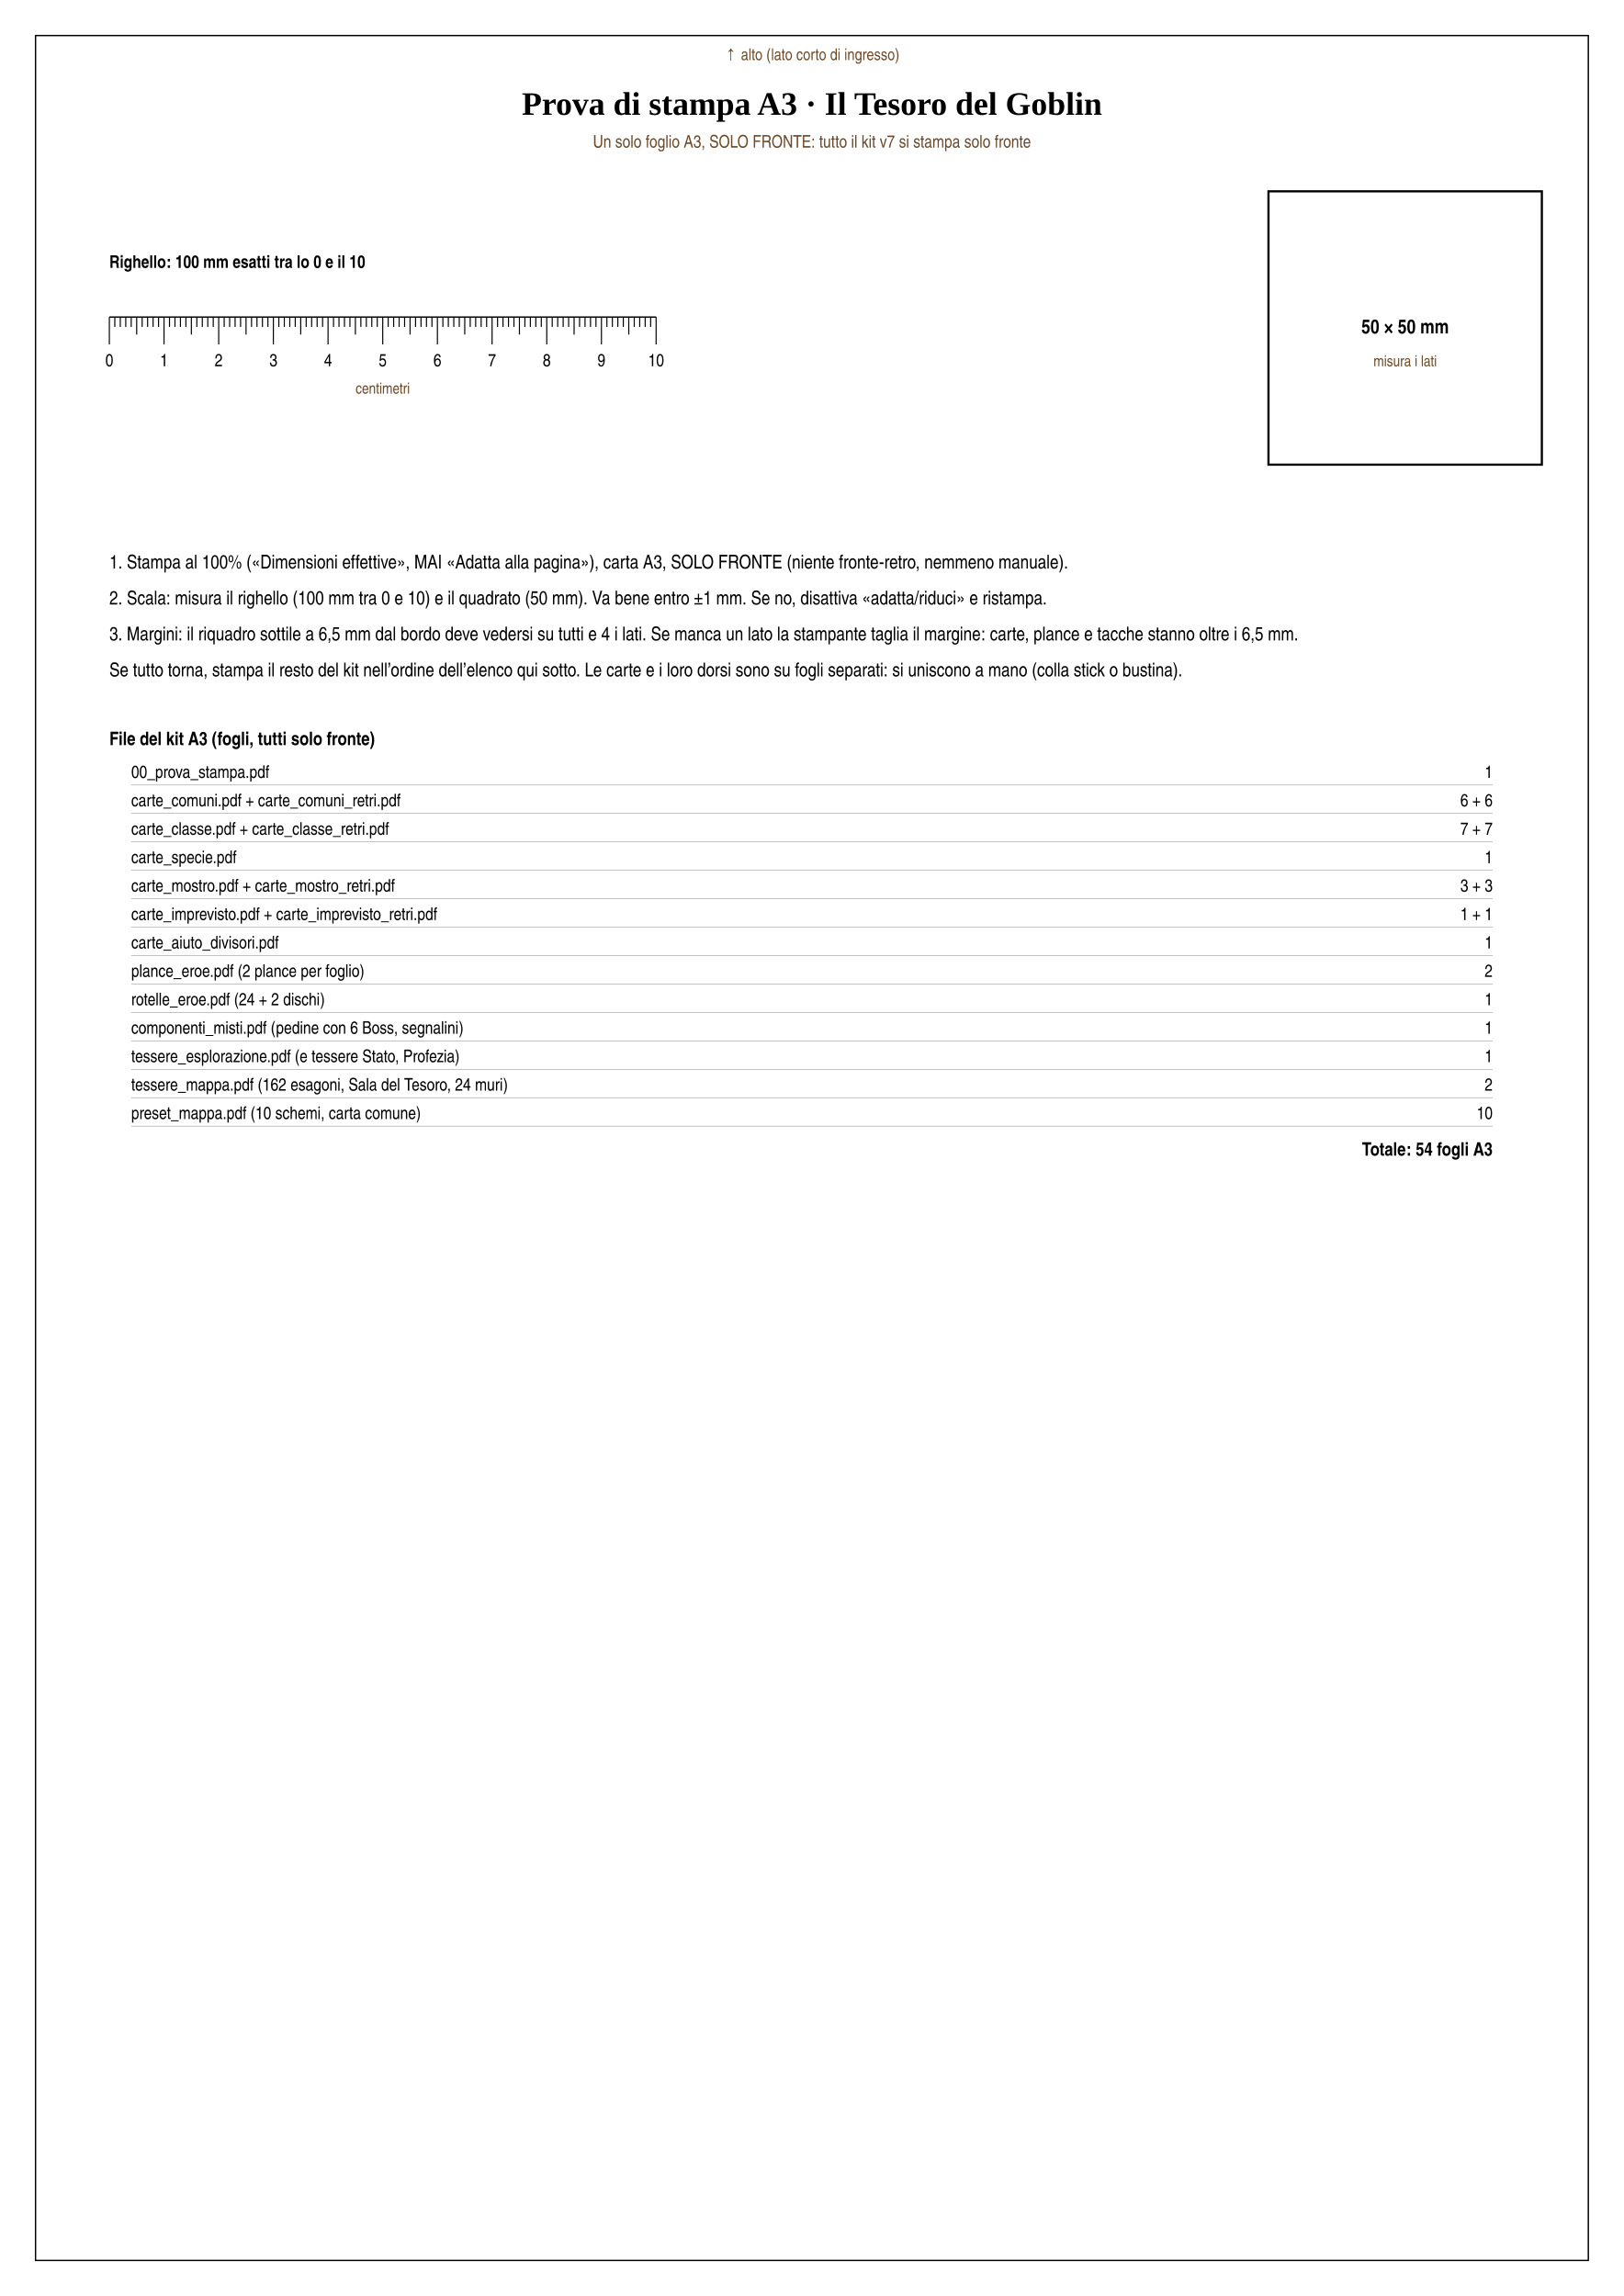
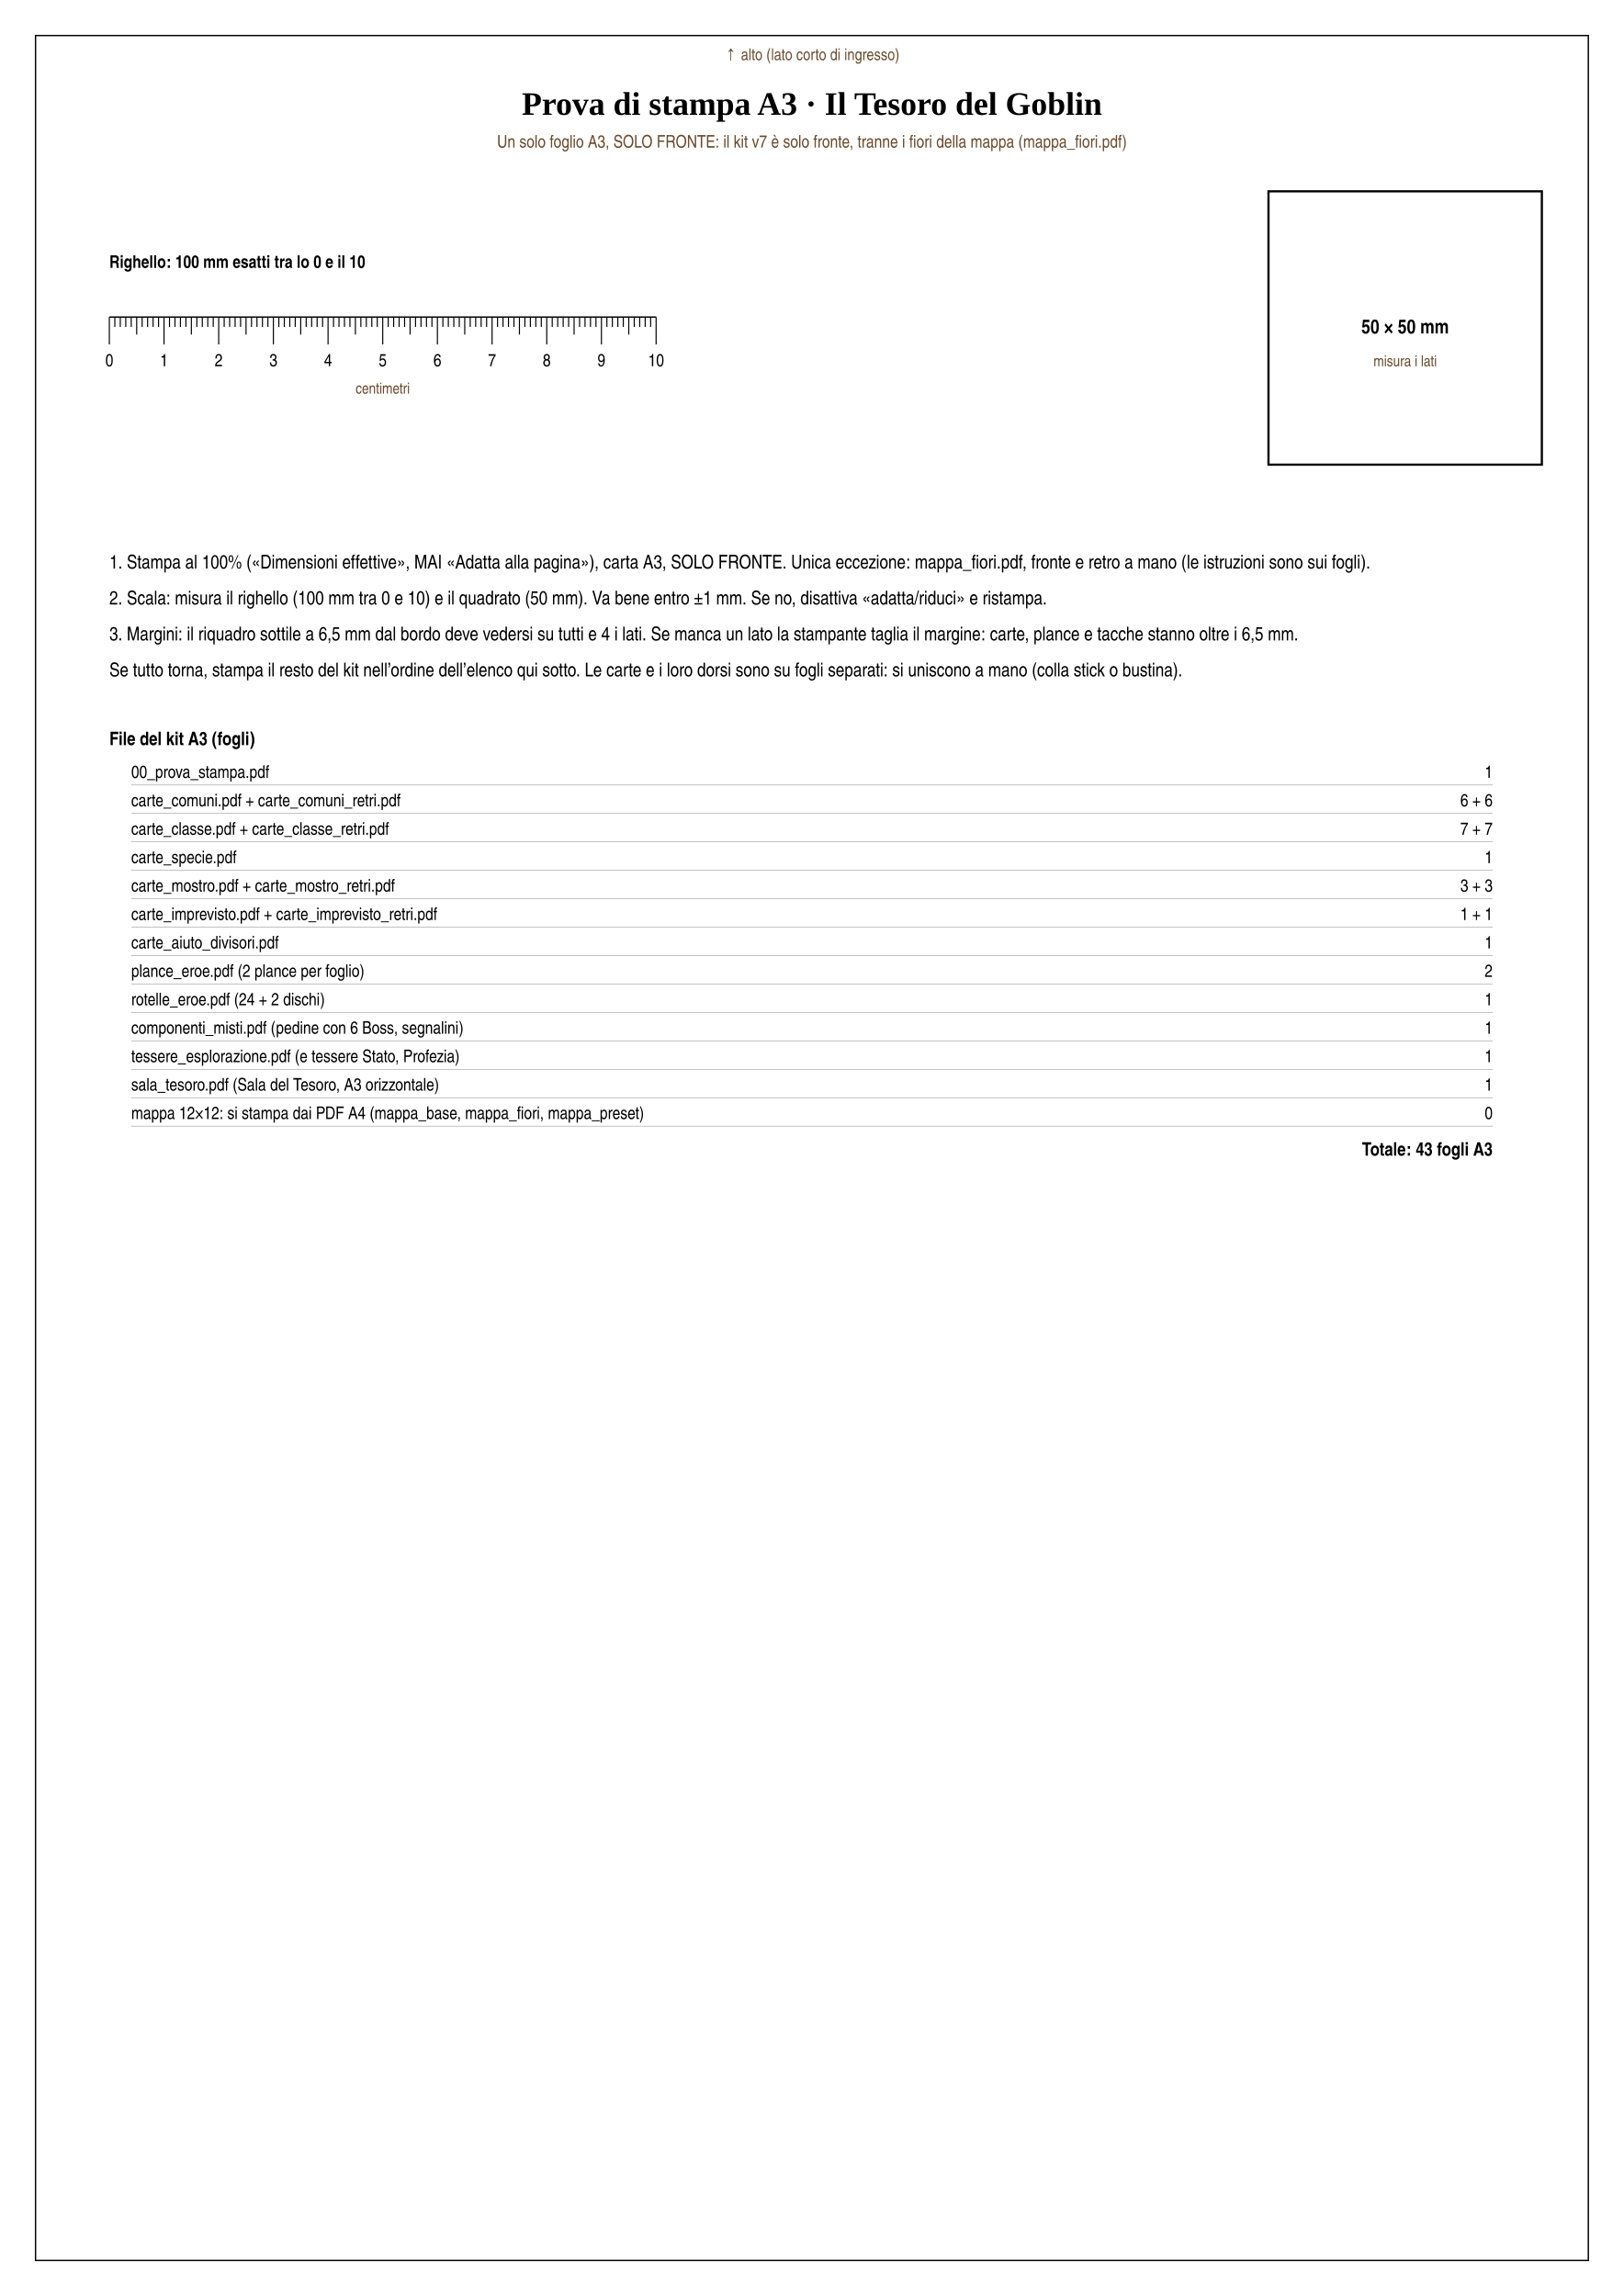
<svg xmlns="http://www.w3.org/2000/svg" width="297mm" height="420mm" viewBox="0 0 297 420" font-family="Liberation Sans Narrow">
  <rect x="6.5" y="6.5" width="284.0" height="407.0" fill="none" stroke="#000000" stroke-width="0.25" />
  <text x="148.50" y="11.00" font-family="Liberation Sans Narrow" font-size="3.00" fill="#6b4a2b" text-anchor="middle">↑ alto (lato corto di ingresso)</text>
  <text x="148.50" y="21.00" font-family="Liberation Serif" font-size="6.00" fill="#000000" text-anchor="middle" font-weight="bold">Prova di stampa A3 · Il Tesoro del Goblin</text>
-   <text x="148.50" y="27.00" font-family="Liberation Sans Narrow" font-size="3.20" fill="#6b4a2b" text-anchor="middle">Un solo foglio A3, SOLO FRONTE: tutto il kit v7 si stampa solo fronte</text>
+   <text x="148.50" y="27.00" font-family="Liberation Sans Narrow" font-size="3.20" fill="#6b4a2b" text-anchor="middle">Un solo foglio A3, SOLO FRONTE: il kit v7 è solo fronte, tranne i fiori della mappa (mappa_fiori.pdf)</text>
  <text x="20.00" y="49.00" font-family="Liberation Sans Narrow" font-size="3.20" fill="#000000" text-anchor="start" font-weight="bold">Righello: 100 mm esatti tra lo 0 e il 10</text>
  <line x1="20.00" y1="58.00" x2="120.00" y2="58.00" stroke="#000000" stroke-width="0.25" />
  <line x1="20.00" y1="58.00" x2="20.00" y2="63.00" stroke="#000000" stroke-width="0.2" />
  <text x="20.00" y="67.00" font-family="Liberation Sans Narrow" font-size="3.20" fill="#000000" text-anchor="middle">0</text>
  <line x1="21.00" y1="58.00" x2="21.00" y2="59.80" stroke="#000000" stroke-width="0.2" />
  <line x1="22.00" y1="58.00" x2="22.00" y2="59.80" stroke="#000000" stroke-width="0.2" />
  <line x1="23.00" y1="58.00" x2="23.00" y2="59.80" stroke="#000000" stroke-width="0.2" />
  <line x1="24.00" y1="58.00" x2="24.00" y2="59.80" stroke="#000000" stroke-width="0.2" />
  <line x1="25.00" y1="58.00" x2="25.00" y2="61.20" stroke="#000000" stroke-width="0.2" />
  <line x1="26.00" y1="58.00" x2="26.00" y2="59.80" stroke="#000000" stroke-width="0.2" />
  <line x1="27.00" y1="58.00" x2="27.00" y2="59.80" stroke="#000000" stroke-width="0.2" />
  <line x1="28.00" y1="58.00" x2="28.00" y2="59.80" stroke="#000000" stroke-width="0.2" />
  <line x1="29.00" y1="58.00" x2="29.00" y2="59.80" stroke="#000000" stroke-width="0.2" />
  <line x1="30.00" y1="58.00" x2="30.00" y2="63.00" stroke="#000000" stroke-width="0.2" />
  <text x="30.00" y="67.00" font-family="Liberation Sans Narrow" font-size="3.20" fill="#000000" text-anchor="middle">1</text>
  <line x1="31.00" y1="58.00" x2="31.00" y2="59.80" stroke="#000000" stroke-width="0.2" />
  <line x1="32.00" y1="58.00" x2="32.00" y2="59.80" stroke="#000000" stroke-width="0.2" />
  <line x1="33.00" y1="58.00" x2="33.00" y2="59.80" stroke="#000000" stroke-width="0.2" />
  <line x1="34.00" y1="58.00" x2="34.00" y2="59.80" stroke="#000000" stroke-width="0.2" />
  <line x1="35.00" y1="58.00" x2="35.00" y2="61.20" stroke="#000000" stroke-width="0.2" />
  <line x1="36.00" y1="58.00" x2="36.00" y2="59.80" stroke="#000000" stroke-width="0.2" />
  <line x1="37.00" y1="58.00" x2="37.00" y2="59.80" stroke="#000000" stroke-width="0.2" />
  <line x1="38.00" y1="58.00" x2="38.00" y2="59.80" stroke="#000000" stroke-width="0.2" />
  <line x1="39.00" y1="58.00" x2="39.00" y2="59.80" stroke="#000000" stroke-width="0.2" />
  <line x1="40.00" y1="58.00" x2="40.00" y2="63.00" stroke="#000000" stroke-width="0.2" />
  <text x="40.00" y="67.00" font-family="Liberation Sans Narrow" font-size="3.20" fill="#000000" text-anchor="middle">2</text>
  <line x1="41.00" y1="58.00" x2="41.00" y2="59.80" stroke="#000000" stroke-width="0.2" />
  <line x1="42.00" y1="58.00" x2="42.00" y2="59.80" stroke="#000000" stroke-width="0.2" />
  <line x1="43.00" y1="58.00" x2="43.00" y2="59.80" stroke="#000000" stroke-width="0.2" />
  <line x1="44.00" y1="58.00" x2="44.00" y2="59.80" stroke="#000000" stroke-width="0.2" />
  <line x1="45.00" y1="58.00" x2="45.00" y2="61.20" stroke="#000000" stroke-width="0.2" />
  <line x1="46.00" y1="58.00" x2="46.00" y2="59.80" stroke="#000000" stroke-width="0.2" />
  <line x1="47.00" y1="58.00" x2="47.00" y2="59.80" stroke="#000000" stroke-width="0.2" />
  <line x1="48.00" y1="58.00" x2="48.00" y2="59.80" stroke="#000000" stroke-width="0.2" />
  <line x1="49.00" y1="58.00" x2="49.00" y2="59.80" stroke="#000000" stroke-width="0.2" />
  <line x1="50.00" y1="58.00" x2="50.00" y2="63.00" stroke="#000000" stroke-width="0.2" />
  <text x="50.00" y="67.00" font-family="Liberation Sans Narrow" font-size="3.20" fill="#000000" text-anchor="middle">3</text>
  <line x1="51.00" y1="58.00" x2="51.00" y2="59.80" stroke="#000000" stroke-width="0.2" />
  <line x1="52.00" y1="58.00" x2="52.00" y2="59.80" stroke="#000000" stroke-width="0.2" />
  <line x1="53.00" y1="58.00" x2="53.00" y2="59.80" stroke="#000000" stroke-width="0.2" />
  <line x1="54.00" y1="58.00" x2="54.00" y2="59.80" stroke="#000000" stroke-width="0.2" />
  <line x1="55.00" y1="58.00" x2="55.00" y2="61.20" stroke="#000000" stroke-width="0.2" />
  <line x1="56.00" y1="58.00" x2="56.00" y2="59.80" stroke="#000000" stroke-width="0.2" />
  <line x1="57.00" y1="58.00" x2="57.00" y2="59.80" stroke="#000000" stroke-width="0.2" />
  <line x1="58.00" y1="58.00" x2="58.00" y2="59.80" stroke="#000000" stroke-width="0.2" />
  <line x1="59.00" y1="58.00" x2="59.00" y2="59.80" stroke="#000000" stroke-width="0.2" />
  <line x1="60.00" y1="58.00" x2="60.00" y2="63.00" stroke="#000000" stroke-width="0.2" />
  <text x="60.00" y="67.00" font-family="Liberation Sans Narrow" font-size="3.20" fill="#000000" text-anchor="middle">4</text>
  <line x1="61.00" y1="58.00" x2="61.00" y2="59.80" stroke="#000000" stroke-width="0.2" />
  <line x1="62.00" y1="58.00" x2="62.00" y2="59.80" stroke="#000000" stroke-width="0.2" />
  <line x1="63.00" y1="58.00" x2="63.00" y2="59.80" stroke="#000000" stroke-width="0.2" />
  <line x1="64.00" y1="58.00" x2="64.00" y2="59.80" stroke="#000000" stroke-width="0.2" />
  <line x1="65.00" y1="58.00" x2="65.00" y2="61.20" stroke="#000000" stroke-width="0.2" />
  <line x1="66.00" y1="58.00" x2="66.00" y2="59.80" stroke="#000000" stroke-width="0.2" />
  <line x1="67.00" y1="58.00" x2="67.00" y2="59.80" stroke="#000000" stroke-width="0.2" />
  <line x1="68.00" y1="58.00" x2="68.00" y2="59.80" stroke="#000000" stroke-width="0.2" />
  <line x1="69.00" y1="58.00" x2="69.00" y2="59.80" stroke="#000000" stroke-width="0.2" />
  <line x1="70.00" y1="58.00" x2="70.00" y2="63.00" stroke="#000000" stroke-width="0.2" />
  <text x="70.00" y="67.00" font-family="Liberation Sans Narrow" font-size="3.20" fill="#000000" text-anchor="middle">5</text>
  <line x1="71.00" y1="58.00" x2="71.00" y2="59.80" stroke="#000000" stroke-width="0.2" />
  <line x1="72.00" y1="58.00" x2="72.00" y2="59.80" stroke="#000000" stroke-width="0.2" />
  <line x1="73.00" y1="58.00" x2="73.00" y2="59.80" stroke="#000000" stroke-width="0.2" />
  <line x1="74.00" y1="58.00" x2="74.00" y2="59.80" stroke="#000000" stroke-width="0.2" />
  <line x1="75.00" y1="58.00" x2="75.00" y2="61.20" stroke="#000000" stroke-width="0.2" />
  <line x1="76.00" y1="58.00" x2="76.00" y2="59.80" stroke="#000000" stroke-width="0.2" />
  <line x1="77.00" y1="58.00" x2="77.00" y2="59.80" stroke="#000000" stroke-width="0.2" />
  <line x1="78.00" y1="58.00" x2="78.00" y2="59.80" stroke="#000000" stroke-width="0.2" />
  <line x1="79.00" y1="58.00" x2="79.00" y2="59.80" stroke="#000000" stroke-width="0.2" />
  <line x1="80.00" y1="58.00" x2="80.00" y2="63.00" stroke="#000000" stroke-width="0.2" />
  <text x="80.00" y="67.00" font-family="Liberation Sans Narrow" font-size="3.20" fill="#000000" text-anchor="middle">6</text>
  <line x1="81.00" y1="58.00" x2="81.00" y2="59.80" stroke="#000000" stroke-width="0.2" />
  <line x1="82.00" y1="58.00" x2="82.00" y2="59.80" stroke="#000000" stroke-width="0.2" />
  <line x1="83.00" y1="58.00" x2="83.00" y2="59.80" stroke="#000000" stroke-width="0.2" />
  <line x1="84.00" y1="58.00" x2="84.00" y2="59.80" stroke="#000000" stroke-width="0.2" />
  <line x1="85.00" y1="58.00" x2="85.00" y2="61.20" stroke="#000000" stroke-width="0.2" />
  <line x1="86.00" y1="58.00" x2="86.00" y2="59.80" stroke="#000000" stroke-width="0.2" />
  <line x1="87.00" y1="58.00" x2="87.00" y2="59.80" stroke="#000000" stroke-width="0.2" />
  <line x1="88.00" y1="58.00" x2="88.00" y2="59.80" stroke="#000000" stroke-width="0.2" />
  <line x1="89.00" y1="58.00" x2="89.00" y2="59.80" stroke="#000000" stroke-width="0.2" />
  <line x1="90.00" y1="58.00" x2="90.00" y2="63.00" stroke="#000000" stroke-width="0.2" />
  <text x="90.00" y="67.00" font-family="Liberation Sans Narrow" font-size="3.20" fill="#000000" text-anchor="middle">7</text>
  <line x1="91.00" y1="58.00" x2="91.00" y2="59.80" stroke="#000000" stroke-width="0.2" />
  <line x1="92.00" y1="58.00" x2="92.00" y2="59.80" stroke="#000000" stroke-width="0.2" />
  <line x1="93.00" y1="58.00" x2="93.00" y2="59.80" stroke="#000000" stroke-width="0.2" />
  <line x1="94.00" y1="58.00" x2="94.00" y2="59.80" stroke="#000000" stroke-width="0.2" />
  <line x1="95.00" y1="58.00" x2="95.00" y2="61.20" stroke="#000000" stroke-width="0.2" />
  <line x1="96.00" y1="58.00" x2="96.00" y2="59.80" stroke="#000000" stroke-width="0.2" />
  <line x1="97.00" y1="58.00" x2="97.00" y2="59.80" stroke="#000000" stroke-width="0.2" />
  <line x1="98.00" y1="58.00" x2="98.00" y2="59.80" stroke="#000000" stroke-width="0.2" />
  <line x1="99.00" y1="58.00" x2="99.00" y2="59.80" stroke="#000000" stroke-width="0.2" />
  <line x1="100.00" y1="58.00" x2="100.00" y2="63.00" stroke="#000000" stroke-width="0.2" />
  <text x="100.00" y="67.00" font-family="Liberation Sans Narrow" font-size="3.20" fill="#000000" text-anchor="middle">8</text>
  <line x1="101.00" y1="58.00" x2="101.00" y2="59.80" stroke="#000000" stroke-width="0.2" />
  <line x1="102.00" y1="58.00" x2="102.00" y2="59.80" stroke="#000000" stroke-width="0.2" />
  <line x1="103.00" y1="58.00" x2="103.00" y2="59.80" stroke="#000000" stroke-width="0.2" />
  <line x1="104.00" y1="58.00" x2="104.00" y2="59.80" stroke="#000000" stroke-width="0.2" />
  <line x1="105.00" y1="58.00" x2="105.00" y2="61.20" stroke="#000000" stroke-width="0.2" />
  <line x1="106.00" y1="58.00" x2="106.00" y2="59.80" stroke="#000000" stroke-width="0.2" />
  <line x1="107.00" y1="58.00" x2="107.00" y2="59.80" stroke="#000000" stroke-width="0.2" />
  <line x1="108.00" y1="58.00" x2="108.00" y2="59.80" stroke="#000000" stroke-width="0.2" />
  <line x1="109.00" y1="58.00" x2="109.00" y2="59.80" stroke="#000000" stroke-width="0.2" />
  <line x1="110.00" y1="58.00" x2="110.00" y2="63.00" stroke="#000000" stroke-width="0.2" />
  <text x="110.00" y="67.00" font-family="Liberation Sans Narrow" font-size="3.20" fill="#000000" text-anchor="middle">9</text>
  <line x1="111.00" y1="58.00" x2="111.00" y2="59.80" stroke="#000000" stroke-width="0.2" />
  <line x1="112.00" y1="58.00" x2="112.00" y2="59.80" stroke="#000000" stroke-width="0.2" />
  <line x1="113.00" y1="58.00" x2="113.00" y2="59.80" stroke="#000000" stroke-width="0.2" />
  <line x1="114.00" y1="58.00" x2="114.00" y2="59.80" stroke="#000000" stroke-width="0.2" />
  <line x1="115.00" y1="58.00" x2="115.00" y2="61.20" stroke="#000000" stroke-width="0.2" />
  <line x1="116.00" y1="58.00" x2="116.00" y2="59.80" stroke="#000000" stroke-width="0.2" />
  <line x1="117.00" y1="58.00" x2="117.00" y2="59.80" stroke="#000000" stroke-width="0.2" />
  <line x1="118.00" y1="58.00" x2="118.00" y2="59.80" stroke="#000000" stroke-width="0.2" />
  <line x1="119.00" y1="58.00" x2="119.00" y2="59.80" stroke="#000000" stroke-width="0.2" />
  <line x1="120.00" y1="58.00" x2="120.00" y2="63.00" stroke="#000000" stroke-width="0.2" />
  <text x="120.00" y="67.00" font-family="Liberation Sans Narrow" font-size="3.20" fill="#000000" text-anchor="middle">10</text>
  <text x="70.00" y="72.00" font-family="Liberation Sans Narrow" font-size="2.80" fill="#6b4a2b" text-anchor="middle">centimetri</text>
  <rect x="232" y="35" width="50" height="50" fill="none" stroke="#000000" stroke-width="0.4" />
  <text x="257.00" y="61.00" font-family="Liberation Sans Narrow" font-size="3.60" fill="#000000" text-anchor="middle" font-weight="bold">50 × 50 mm</text>
  <text x="257.00" y="67.00" font-family="Liberation Sans Narrow" font-size="2.80" fill="#6b4a2b" text-anchor="middle">misura i lati</text>
-   <text x="20.00" y="104.00" font-family="Liberation Sans Narrow" font-size="3.50" fill="#000000" text-anchor="start">1. Stampa al 100% («Dimensioni effettive», MAI «Adatta alla pagina»), carta A3, SOLO FRONTE (niente fronte-retro, nemmeno manuale).</text>
+   <text x="20.00" y="104.00" font-family="Liberation Sans Narrow" font-size="3.50" fill="#000000" text-anchor="start">1. Stampa al 100% («Dimensioni effettive», MAI «Adatta alla pagina»), carta A3, SOLO FRONTE. Unica eccezione: mappa_fiori.pdf, fronte e retro a mano (le istruzioni sono sui fogli).</text>
  <text x="20.00" y="110.58" font-family="Liberation Sans Narrow" font-size="3.50" fill="#000000" text-anchor="start">2. Scala: misura il righello (100 mm tra 0 e 10) e il quadrato (50 mm). Va bene entro ±1 mm. Se no, disattiva «adatta/riduci» e ristampa.</text>
  <text x="20.00" y="117.15" font-family="Liberation Sans Narrow" font-size="3.50" fill="#000000" text-anchor="start">3. Margini: il riquadro sottile a 6,5 mm dal bordo deve vedersi su tutti e 4 i lati. Se manca un lato la stampante taglia il margine: carte, plance e tacche stanno oltre i 6,5 mm.</text>
  <text x="20.00" y="123.73" font-family="Liberation Sans Narrow" font-size="3.50" fill="#000000" text-anchor="start">Se tutto torna, stampa il resto del kit nell’ordine dell’elenco qui sotto. Le carte e i loro dorsi sono su fogli separati: si uniscono a mano (colla stick o bustina).</text>
-   <text x="20.00" y="136.30" font-family="Liberation Sans Narrow" font-size="3.40" fill="#000000" text-anchor="start" font-weight="bold">File del kit A3 (fogli, tutti solo fronte)</text>
+   <text x="20.00" y="136.30" font-family="Liberation Sans Narrow" font-size="3.40" fill="#000000" text-anchor="start" font-weight="bold">File del kit A3 (fogli)</text>
  <text x="24.00" y="142.30" font-family="Liberation Sans Narrow" font-size="3.20" fill="#000000" text-anchor="start">00_prova_stampa.pdf</text>
  <text x="273.00" y="142.30" font-family="Liberation Sans Narrow" font-size="3.20" fill="#000000" text-anchor="end">1</text>
  <line x1="24.00" y1="143.60" x2="273.00" y2="143.60" stroke="#999999" stroke-width="0.1" />
  <text x="24.00" y="147.50" font-family="Liberation Sans Narrow" font-size="3.20" fill="#000000" text-anchor="start">carte_comuni.pdf + carte_comuni_retri.pdf</text>
  <text x="273.00" y="147.50" font-family="Liberation Sans Narrow" font-size="3.20" fill="#000000" text-anchor="end">6 + 6</text>
  <line x1="24.00" y1="148.80" x2="273.00" y2="148.80" stroke="#999999" stroke-width="0.1" />
  <text x="24.00" y="152.70" font-family="Liberation Sans Narrow" font-size="3.20" fill="#000000" text-anchor="start">carte_classe.pdf + carte_classe_retri.pdf</text>
  <text x="273.00" y="152.70" font-family="Liberation Sans Narrow" font-size="3.20" fill="#000000" text-anchor="end">7 + 7</text>
  <line x1="24.00" y1="154.00" x2="273.00" y2="154.00" stroke="#999999" stroke-width="0.1" />
  <text x="24.00" y="157.90" font-family="Liberation Sans Narrow" font-size="3.20" fill="#000000" text-anchor="start">carte_specie.pdf</text>
  <text x="273.00" y="157.90" font-family="Liberation Sans Narrow" font-size="3.20" fill="#000000" text-anchor="end">1</text>
  <line x1="24.00" y1="159.20" x2="273.00" y2="159.20" stroke="#999999" stroke-width="0.1" />
  <text x="24.00" y="163.10" font-family="Liberation Sans Narrow" font-size="3.20" fill="#000000" text-anchor="start">carte_mostro.pdf + carte_mostro_retri.pdf</text>
  <text x="273.00" y="163.10" font-family="Liberation Sans Narrow" font-size="3.20" fill="#000000" text-anchor="end">3 + 3</text>
  <line x1="24.00" y1="164.40" x2="273.00" y2="164.40" stroke="#999999" stroke-width="0.1" />
  <text x="24.00" y="168.30" font-family="Liberation Sans Narrow" font-size="3.20" fill="#000000" text-anchor="start">carte_imprevisto.pdf + carte_imprevisto_retri.pdf</text>
  <text x="273.00" y="168.30" font-family="Liberation Sans Narrow" font-size="3.20" fill="#000000" text-anchor="end">1 + 1</text>
  <line x1="24.00" y1="169.60" x2="273.00" y2="169.60" stroke="#999999" stroke-width="0.1" />
  <text x="24.00" y="173.50" font-family="Liberation Sans Narrow" font-size="3.20" fill="#000000" text-anchor="start">carte_aiuto_divisori.pdf</text>
  <text x="273.00" y="173.50" font-family="Liberation Sans Narrow" font-size="3.20" fill="#000000" text-anchor="end">1</text>
  <line x1="24.00" y1="174.80" x2="273.00" y2="174.80" stroke="#999999" stroke-width="0.1" />
  <text x="24.00" y="178.70" font-family="Liberation Sans Narrow" font-size="3.20" fill="#000000" text-anchor="start">plance_eroe.pdf (2 plance per foglio)</text>
  <text x="273.00" y="178.70" font-family="Liberation Sans Narrow" font-size="3.20" fill="#000000" text-anchor="end">2</text>
  <line x1="24.00" y1="180.00" x2="273.00" y2="180.00" stroke="#999999" stroke-width="0.1" />
  <text x="24.00" y="183.90" font-family="Liberation Sans Narrow" font-size="3.20" fill="#000000" text-anchor="start">rotelle_eroe.pdf (24 + 2 dischi)</text>
  <text x="273.00" y="183.90" font-family="Liberation Sans Narrow" font-size="3.20" fill="#000000" text-anchor="end">1</text>
  <line x1="24.00" y1="185.20" x2="273.00" y2="185.20" stroke="#999999" stroke-width="0.1" />
  <text x="24.00" y="189.10" font-family="Liberation Sans Narrow" font-size="3.20" fill="#000000" text-anchor="start">componenti_misti.pdf (pedine con 6 Boss, segnalini)</text>
  <text x="273.00" y="189.10" font-family="Liberation Sans Narrow" font-size="3.20" fill="#000000" text-anchor="end">1</text>
  <line x1="24.00" y1="190.40" x2="273.00" y2="190.40" stroke="#999999" stroke-width="0.1" />
  <text x="24.00" y="194.30" font-family="Liberation Sans Narrow" font-size="3.20" fill="#000000" text-anchor="start">tessere_esplorazione.pdf (e tessere Stato, Profezia)</text>
  <text x="273.00" y="194.30" font-family="Liberation Sans Narrow" font-size="3.20" fill="#000000" text-anchor="end">1</text>
  <line x1="24.00" y1="195.60" x2="273.00" y2="195.60" stroke="#999999" stroke-width="0.1" />
-   <text x="24.00" y="199.50" font-family="Liberation Sans Narrow" font-size="3.20" fill="#000000" text-anchor="start">tessere_mappa.pdf (162 esagoni, Sala del Tesoro, 24 muri)</text>
-   <text x="273.00" y="199.50" font-family="Liberation Sans Narrow" font-size="3.20" fill="#000000" text-anchor="end">2</text>
+   <text x="24.00" y="199.50" font-family="Liberation Sans Narrow" font-size="3.20" fill="#000000" text-anchor="start">sala_tesoro.pdf (Sala del Tesoro, A3 orizzontale)</text>
+   <text x="273.00" y="199.50" font-family="Liberation Sans Narrow" font-size="3.20" fill="#000000" text-anchor="end">1</text>
  <line x1="24.00" y1="200.80" x2="273.00" y2="200.80" stroke="#999999" stroke-width="0.1" />
-   <text x="24.00" y="204.70" font-family="Liberation Sans Narrow" font-size="3.20" fill="#000000" text-anchor="start">preset_mappa.pdf (10 schemi, carta comune)</text>
-   <text x="273.00" y="204.70" font-family="Liberation Sans Narrow" font-size="3.20" fill="#000000" text-anchor="end">10</text>
+   <text x="24.00" y="204.70" font-family="Liberation Sans Narrow" font-size="3.20" fill="#000000" text-anchor="start">mappa 12×12: si stampa dai PDF A4 (mappa_base, mappa_fiori, mappa_preset)</text>
+   <text x="273.00" y="204.70" font-family="Liberation Sans Narrow" font-size="3.20" fill="#000000" text-anchor="end">0</text>
  <line x1="24.00" y1="206.00" x2="273.00" y2="206.00" stroke="#999999" stroke-width="0.1" />
-   <text x="273.00" y="211.40" font-family="Liberation Sans Narrow" font-size="3.40" fill="#000000" text-anchor="end" font-weight="bold">Totale: 54 fogli A3</text>
+   <text x="273.00" y="211.40" font-family="Liberation Sans Narrow" font-size="3.40" fill="#000000" text-anchor="end" font-weight="bold">Totale: 43 fogli A3</text>
</svg>
